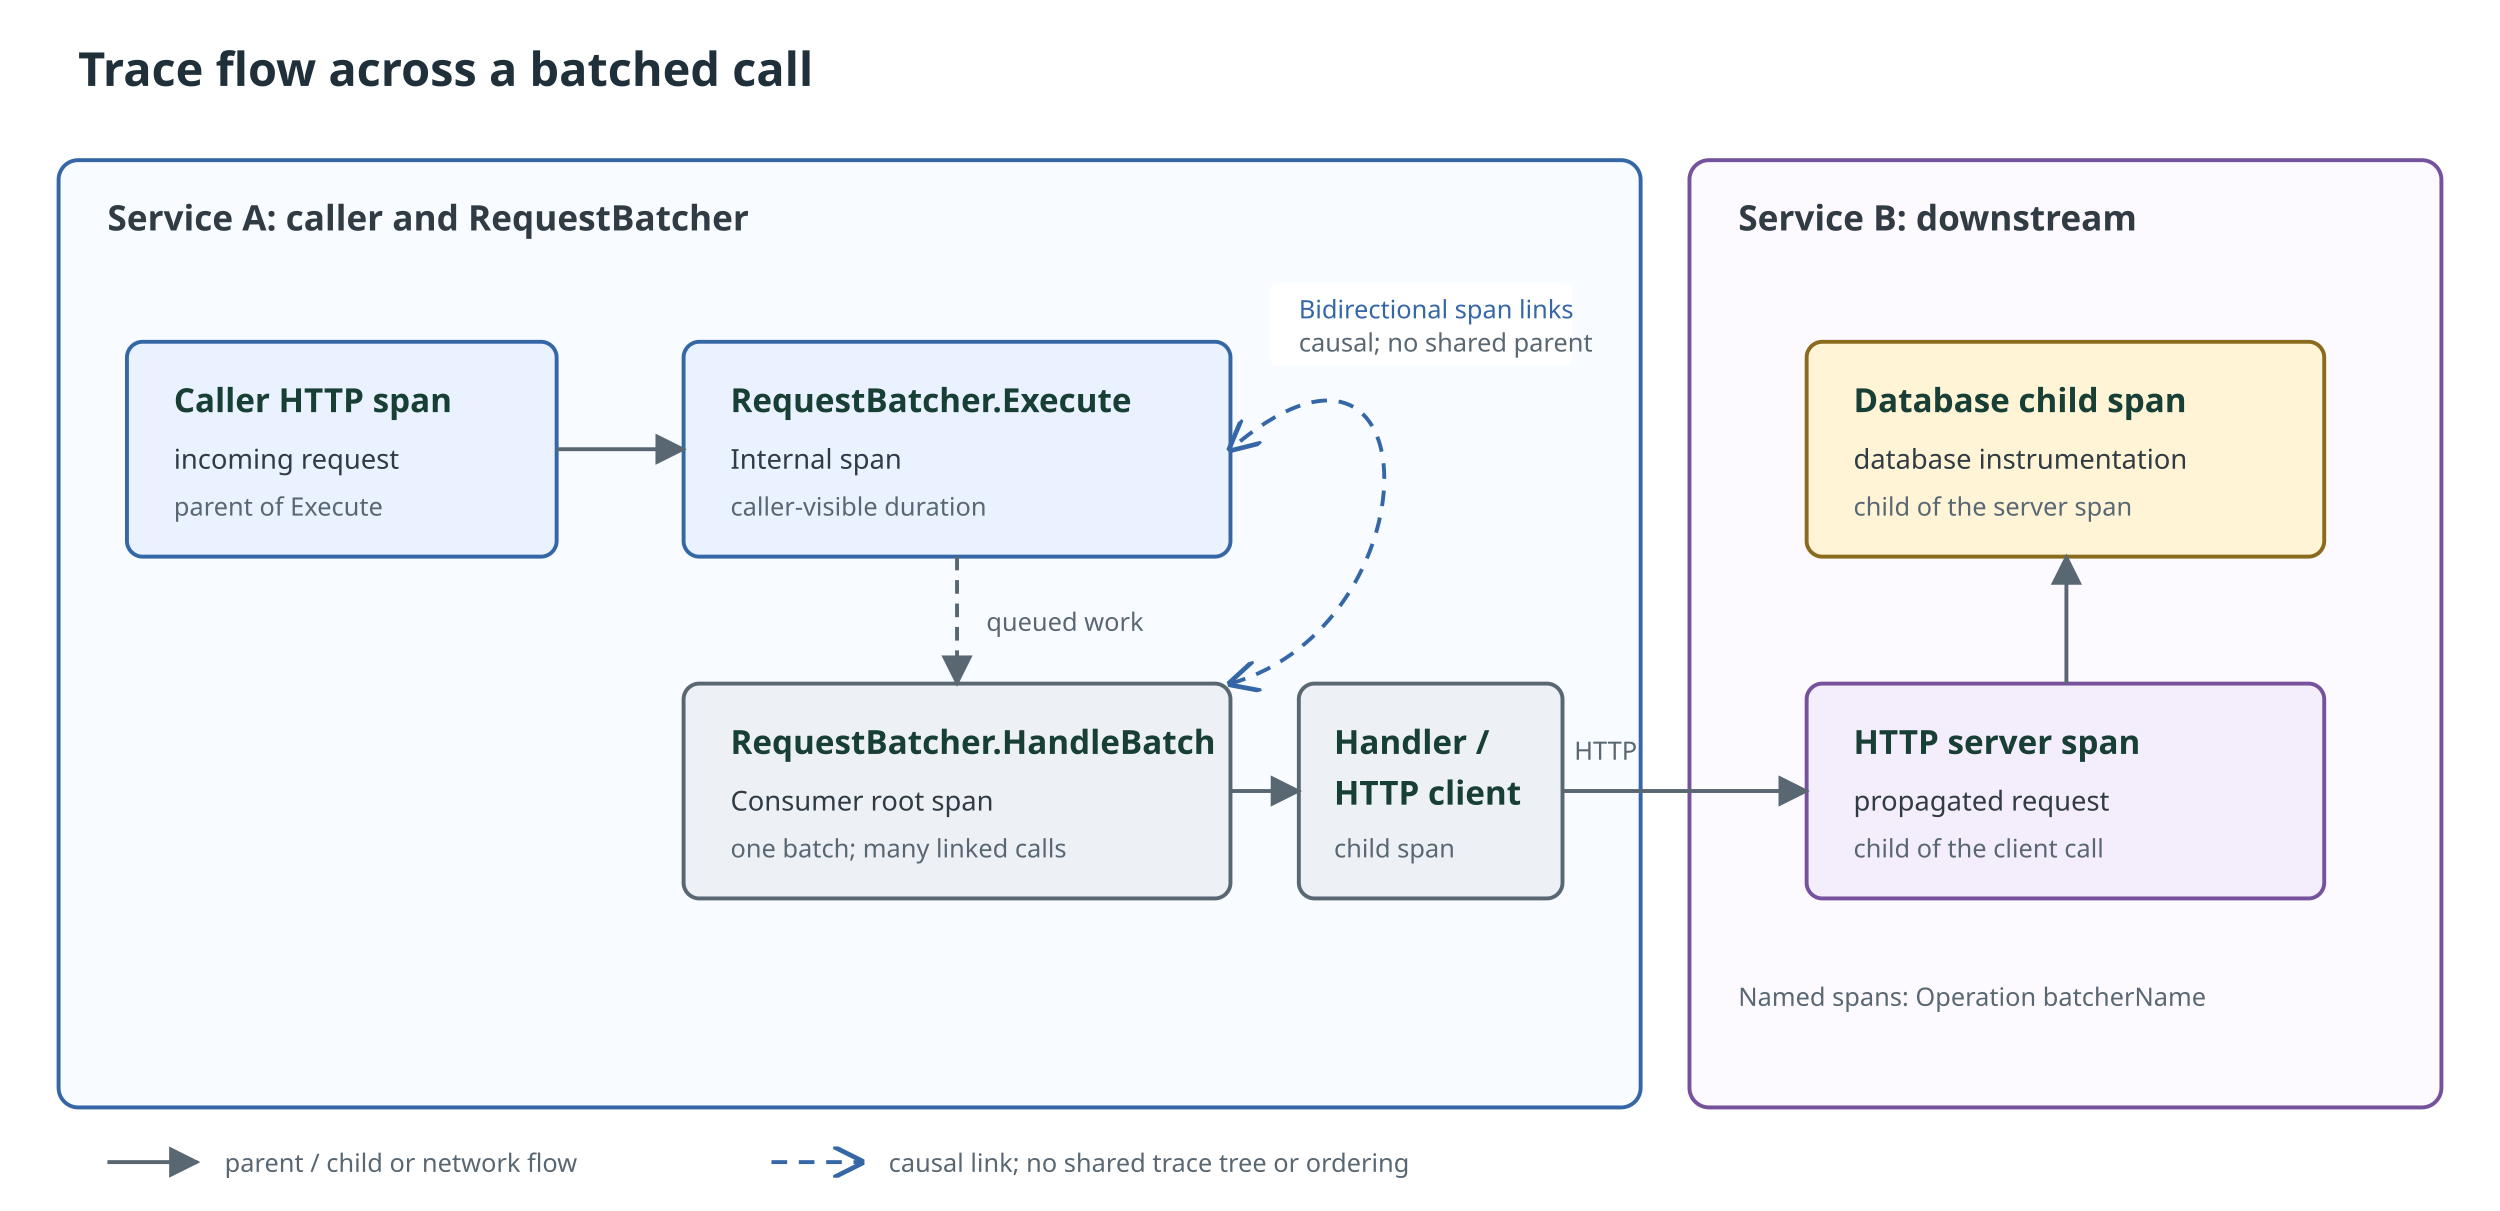
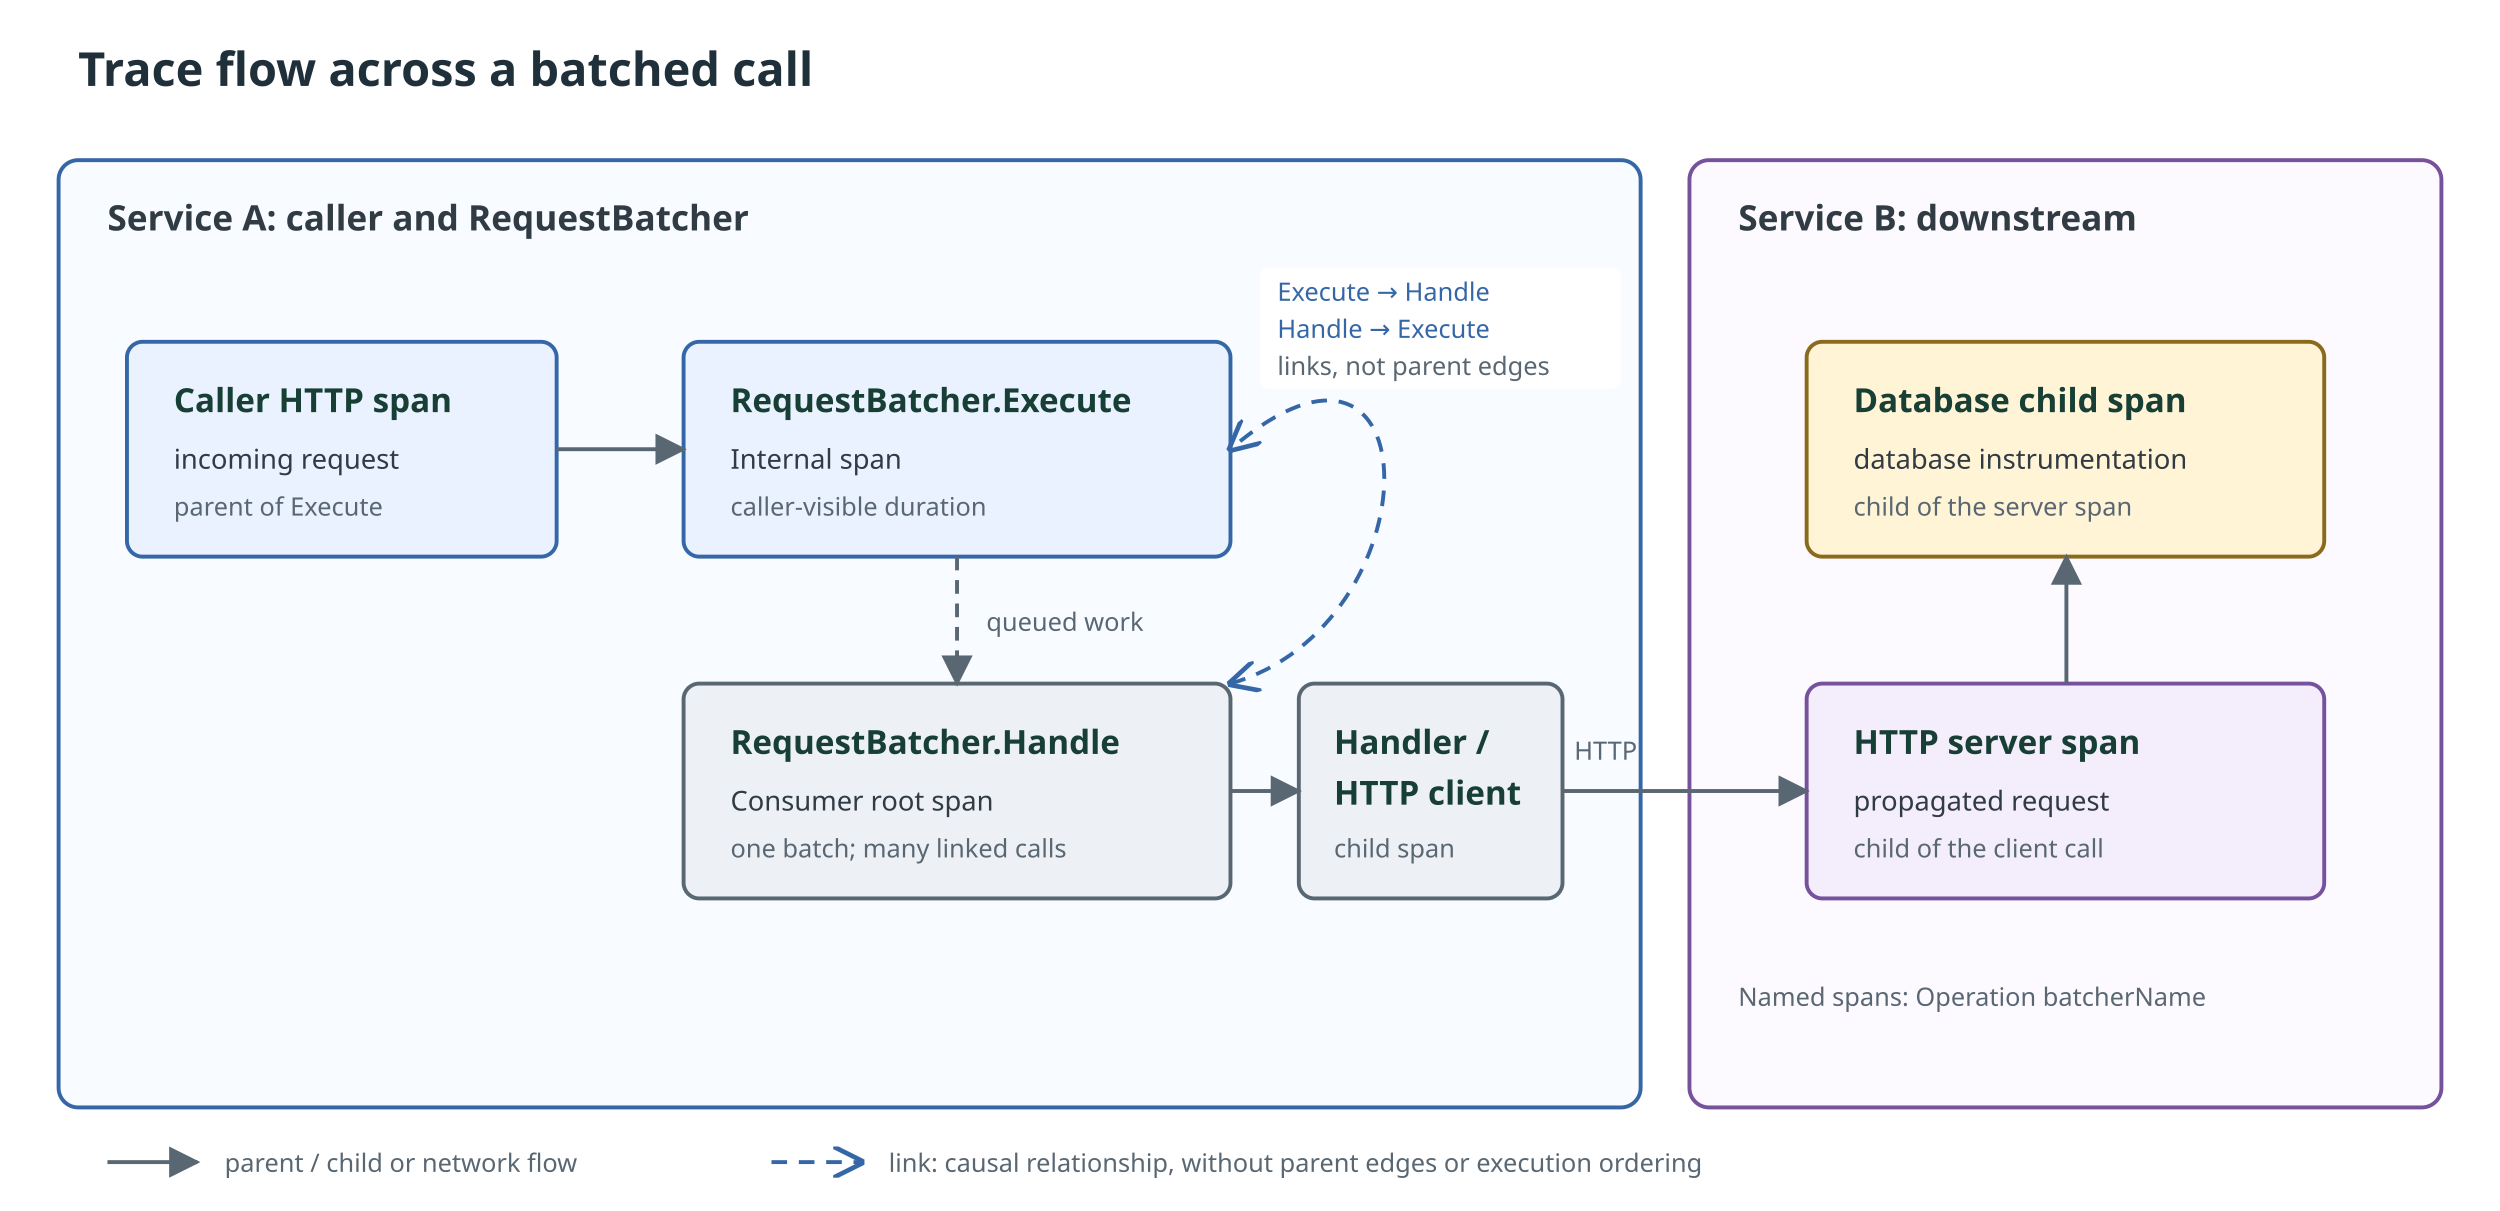
<svg xmlns="http://www.w3.org/2000/svg" width="1280" height="620" viewBox="0 0 1280 620" role="img" aria-labelledby="title desc">
  <defs>
    <marker id="solid-arrow" viewBox="0 0 10 10" refX="9" refY="5" markerWidth="8" markerHeight="8" orient="auto">
      <path d="M 0 0 L 10 5 L 0 10 z" fill="#596773" />
    </marker>
    <marker id="link-arrow" viewBox="0 0 10 10" refX="9" refY="5" markerWidth="8" markerHeight="8" orient="auto-start-reverse">
      <path d="M 0 0 L 10 5 L 0 10" fill="none" stroke="#3567a7" stroke-width="1.5" />
    </marker>
    <style>
      .title { font-family: sans-serif; font-size: 24px; font-weight: 600; fill: #20303a; }
      .boundary-title { font-family: sans-serif; font-size: 18px; font-weight: 600; fill: #303b44; }
      .node-title { font-family: sans-serif; font-size: 17px; font-weight: 600; fill: #173f35; }
      .node-text { font-family: sans-serif; font-size: 14px; fill: #303b44; }
      .small { font-family: sans-serif; font-size: 13px; fill: #596773; }
      .edge-label { font-family: sans-serif; font-size: 13px; fill: #3567a7; }
    </style>
  </defs>
  <rect width="1280" height="620" fill="#ffffff" />
  <text x="40" y="44" class="title">Trace flow across a batched call</text>
  <rect x="30" y="82" width="810" height="485" rx="10" fill="#f8fbff" stroke="#3567a7" stroke-width="2" />
  <text x="55" y="118" class="boundary-title">Service A: caller and RequestBatcher</text>
  <rect x="65" y="175" width="220" height="110" rx="8" fill="#eaf2ff" stroke="#3567a7" stroke-width="2" />
  <text x="89" y="211" class="node-title" fill="#1d3b66">Caller HTTP span</text>
  <text x="89" y="240" class="node-text">incoming request</text>
  <text x="89" y="264" class="small">parent of Execute</text>
  <rect x="350" y="175" width="280" height="110" rx="8" fill="#eaf2ff" stroke="#3567a7" stroke-width="2" />
  <text x="374" y="211" class="node-title" fill="#1d3b66">RequestBatcher.Execute</text>
  <text x="374" y="240" class="node-text">Internal span</text>
  <text x="374" y="264" class="small">caller-visible duration</text>
  <rect x="350" y="350" width="280" height="110" rx="8" fill="#edf1f5" stroke="#596773" stroke-width="2" />
-   <text x="374" y="386" class="node-title" fill="#303b44">RequestBatcher.HandleBatch</text>
+   <text x="374" y="386" class="node-title" fill="#303b44">RequestBatcher.Handle</text>
  <text x="374" y="415" class="node-text">Consumer root span</text>
  <text x="374" y="439" class="small">one batch; many linked calls</text>
  <rect x="665" y="350" width="135" height="110" rx="8" fill="#edf1f5" stroke="#596773" stroke-width="2" />
  <text x="683" y="386" class="node-title" fill="#303b44">Handler /</text>
  <text x="683" y="412" class="node-title" fill="#303b44">HTTP client</text>
  <text x="683" y="439" class="small">child span</text>
  <rect x="865" y="82" width="385" height="485" rx="10" fill="#fcf9ff" stroke="#75529b" stroke-width="2" />
  <text x="890" y="118" class="boundary-title">Service B: downstream</text>
  <rect x="925" y="350" width="265" height="110" rx="8" fill="#f4edfb" stroke="#75529b" stroke-width="2" />
  <text x="949" y="386" class="node-title" fill="#422d59">HTTP server span</text>
  <text x="949" y="415" class="node-text">propagated request</text>
  <text x="949" y="439" class="small">child of the client call</text>
  <rect x="925" y="175" width="265" height="110" rx="8" fill="#fff4d6" stroke="#8a6a1d" stroke-width="2" />
  <text x="949" y="211" class="node-title" fill="#4d3b0e">Database child span</text>
  <text x="949" y="240" class="node-text">database instrumentation</text>
  <text x="949" y="264" class="small">child of the server span</text>
  <text x="890" y="515" class="small">Named spans: Operation batcherName</text>
  <path d="M 285 230 L 350 230" fill="none" stroke="#596773" stroke-width="2" marker-end="url(#solid-arrow)" />
  <path d="M 490 285 L 490 350" fill="none" stroke="#596773" stroke-width="2" stroke-dasharray="7 5" marker-end="url(#solid-arrow)" />
  <text x="505" y="323" class="small">queued work</text>
  <path d="M 630 405 L 665 405" fill="none" stroke="#596773" stroke-width="2" marker-end="url(#solid-arrow)" />
  <path d="M 800 405 L 925 405" fill="none" stroke="#596773" stroke-width="2" marker-end="url(#solid-arrow)" />
  <text x="806" y="389" class="small">HTTP</text>
  <path d="M 1058 350 L 1058 285" fill="none" stroke="#596773" stroke-width="2" marker-end="url(#solid-arrow)" />
  <path d="M 630 350 C 735 320, 735 140, 630 230" fill="none" stroke="#3567a7" stroke-width="2" stroke-dasharray="8 6" marker-start="url(#link-arrow)" marker-end="url(#link-arrow)" />
-   <rect x="650" y="145" width="155" height="42" rx="4" fill="#ffffff" />
-   <text x="665" y="163" class="edge-label">Bidirectional span links</text>
-   <text x="665" y="180" class="small">causal; no shared parent</text>
+   <rect x="645" y="137" width="185" height="62" rx="4" fill="#ffffff" />
+   <text x="654" y="154" class="edge-label">Execute → Handle</text>
+   <text x="654" y="173" class="edge-label">Handle → Execute</text>
+   <text x="654" y="192" class="small">links, not parent edges</text>
  <line x1="55" y1="595" x2="101" y2="595" stroke="#596773" stroke-width="2" marker-end="url(#solid-arrow)" />
  <text x="115" y="600" class="small">parent / child or network flow</text>
  <line x1="395" y1="595" x2="441" y2="595" stroke="#3567a7" stroke-width="2" stroke-dasharray="8 6" marker-end="url(#link-arrow)" />
-   <text x="455" y="600" class="small">causal link; no shared trace tree or ordering</text>
+   <text x="455" y="600" class="small">link: causal relationship, without parent edges or execution ordering</text>
</svg>
